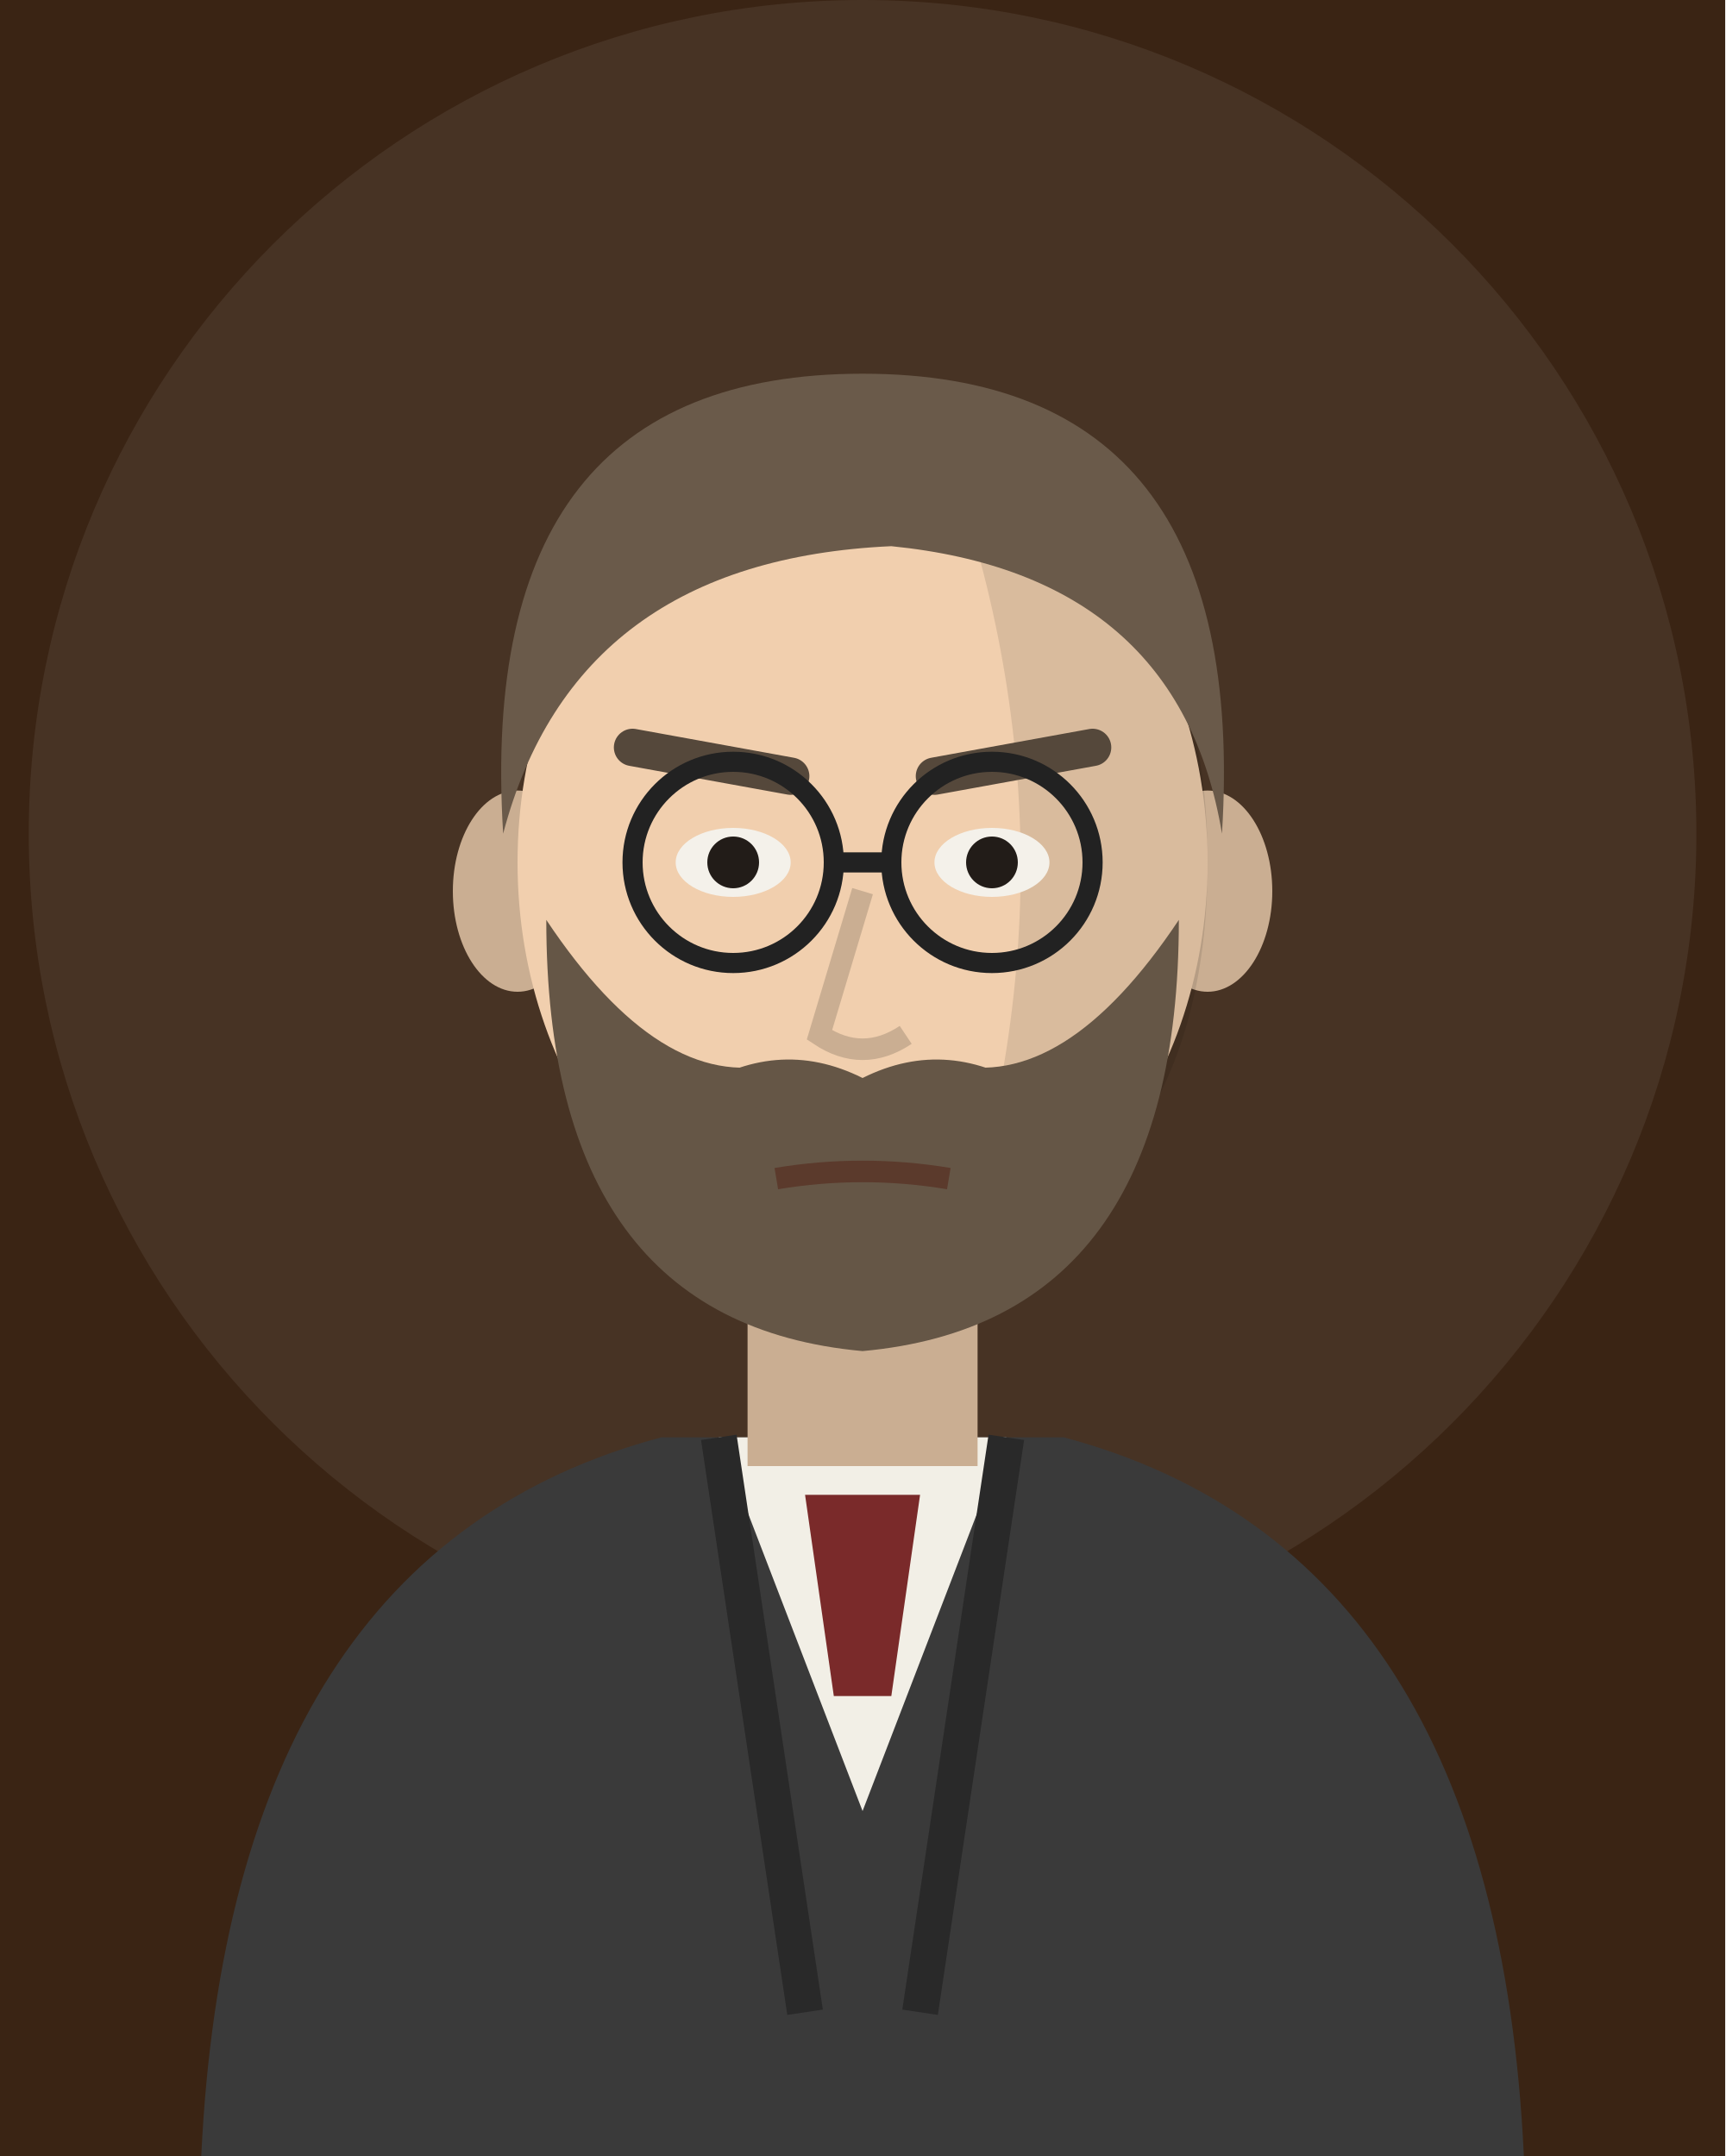
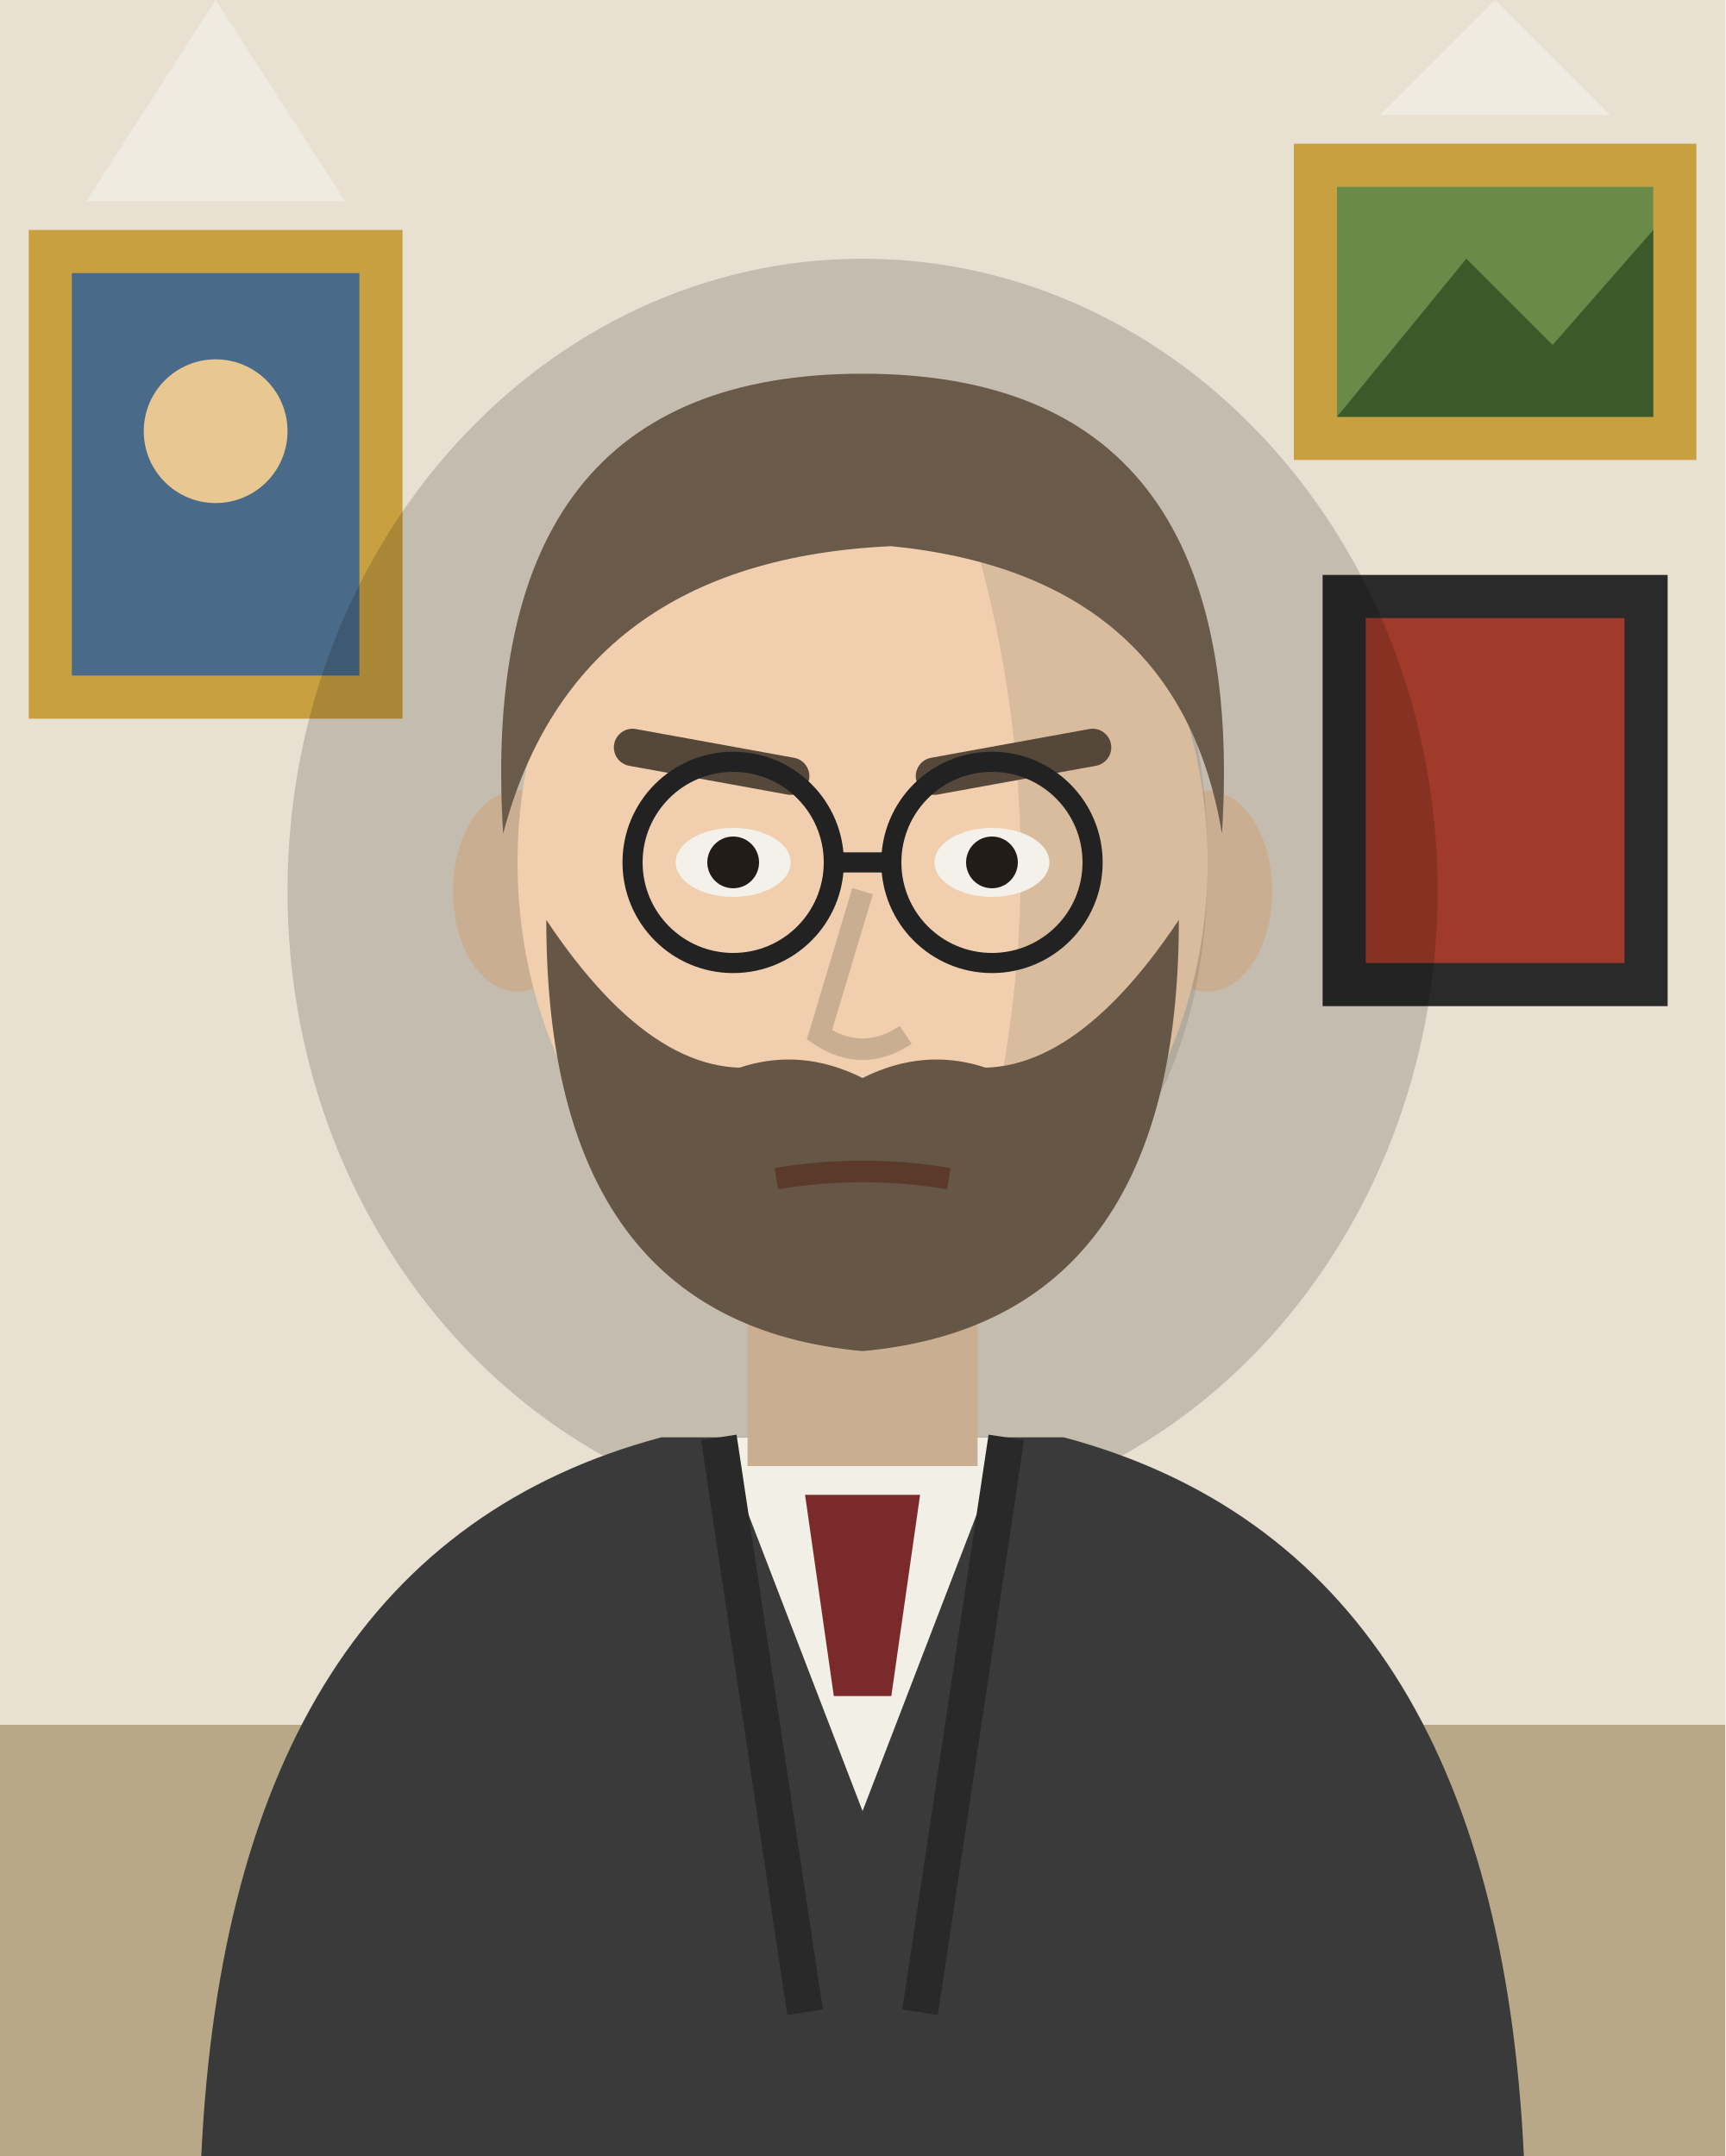
<svg xmlns="http://www.w3.org/2000/svg" viewBox="0 0 120 150" role="img" aria-label="Émile Cartailhac">
  <style>.fx{transform-box:fill-box;transform-origin:center}.tw{animation:tw 3s ease-in-out infinite}.pu{animation:pu 4s ease-in-out infinite}@keyframes tw{50%{opacity:.25}}@keyframes pu{50%{opacity:.55}}@keyframes spin{to{transform:rotate(360deg)}}@media (prefers-reduced-motion:reduce){*{animation:none!important}}</style>
-   <rect width="120" height="150" fill="#3a2414" />
-   <circle cx="60" cy="58" r="58" fill="#fff" opacity=".07" />
+   <rect width="120" height="150" fill="#e8e0d0" />
+   <rect x="2" y="16" width="26" height="34" fill="#c8a040" />
+   <rect x="5" y="19" width="20" height="28" fill="#4a6a8a" />
+   <circle cx="15" cy="30" r="5" fill="#e8c890" />
+   <rect x="90" y="10" width="28" height="22" fill="#c8a040" />
+   <rect x="93" y="13" width="22" height="16" fill="#6a8a4a" />
+   <path d="M93 29 L102 18 L108 24 L115 16 V29Z" fill="#3a5a2a" />
+   <rect x="92" y="40" width="24" height="30" fill="#2a2a2a" />
+   <rect x="95" y="43" width="18" height="24" fill="#a03a2a" />
+   <path d="M15 0 L6 14 H24Z M104 0 L96 8 H112Z" fill="#fff" opacity=".35" />
+   <rect x="0" y="120" width="120" height="30" fill="#b8a888" />
+   <ellipse cx="60" cy="62" rx="40" ry="44" fill="#000" opacity=".16" />
  <path d="M14 150 Q16 108 46 100 H74 Q104 108 106 150Z" fill="#3a3a3a" />
  <path d="M50 100 L60 126 L70 100Z" fill="#f2efe6" />
  <path d="M56 104 L64 104 L62 118 L58 118Z" fill="#7a2a2a" />
  <path d="M50 100 L56 140 M70 100 L64 140" stroke="#292929" stroke-width="2.5" />
  <rect x="52" y="86" width="16" height="16" fill="#caae92" />
  <ellipse cx="36" cy="62" rx="4.5" ry="7" fill="#caae92" />
  <ellipse cx="84" cy="62" rx="4.5" ry="7" fill="#caae92" />
  <ellipse cx="60" cy="60" rx="24" ry="29" fill="#f1cfae" />
  <path d="M66 32 Q84 38 84 60 Q84 82 66 89 Q76 60 66 32Z" fill="#000" opacity=".1" />
  <path d="M35 58 Q33 26 60 26 Q87 26 85 58 Q82 40 62 38 Q40 39 35 58Z" fill="#6a5a4a" />
  <path d="M44 52 L55 54 M65 54 L76 52" stroke="#55483b" stroke-width="2.6" stroke-linecap="round" />
  <ellipse cx="51" cy="60" rx="4" ry="2.4" fill="#f4f1ea" />
  <circle cx="51" cy="60" r="1.8" fill="#221c18" />
  <ellipse cx="69" cy="60" rx="4" ry="2.4" fill="#f4f1ea" />
  <circle cx="69" cy="60" r="1.8" fill="#221c18" />
  <path d="M60 62 L57 72 Q60 74 63 72" fill="none" stroke="#caae92" stroke-width="1.5" />
  <path d="M53 80 Q60 79 67 80" stroke="#6b3b2e" stroke-width="1.8" fill="none" />
  <path d="M38 64 Q38 92 60 94 Q82 92 82 64 Q74 76 66 74 Q60 78 54 74 Q46 76 38 64Z" fill="#655646" />
  <path d="M48 76 Q54 72 60 75 Q66 72 72 76 Q66 78 60 77 Q54 78 48 76Z" fill="#655646" />
  <path d="M54 82 Q60 81 66 82" stroke="#5b3a2c" stroke-width="1.5" fill="none" />
  <circle cx="51" cy="60" r="7" fill="none" stroke="#222" stroke-width="1.4" />
  <circle cx="69" cy="60" r="7" fill="none" stroke="#222" stroke-width="1.4" />
  <path d="M58 60H62" stroke="#222" stroke-width="1.4" />
</svg>
